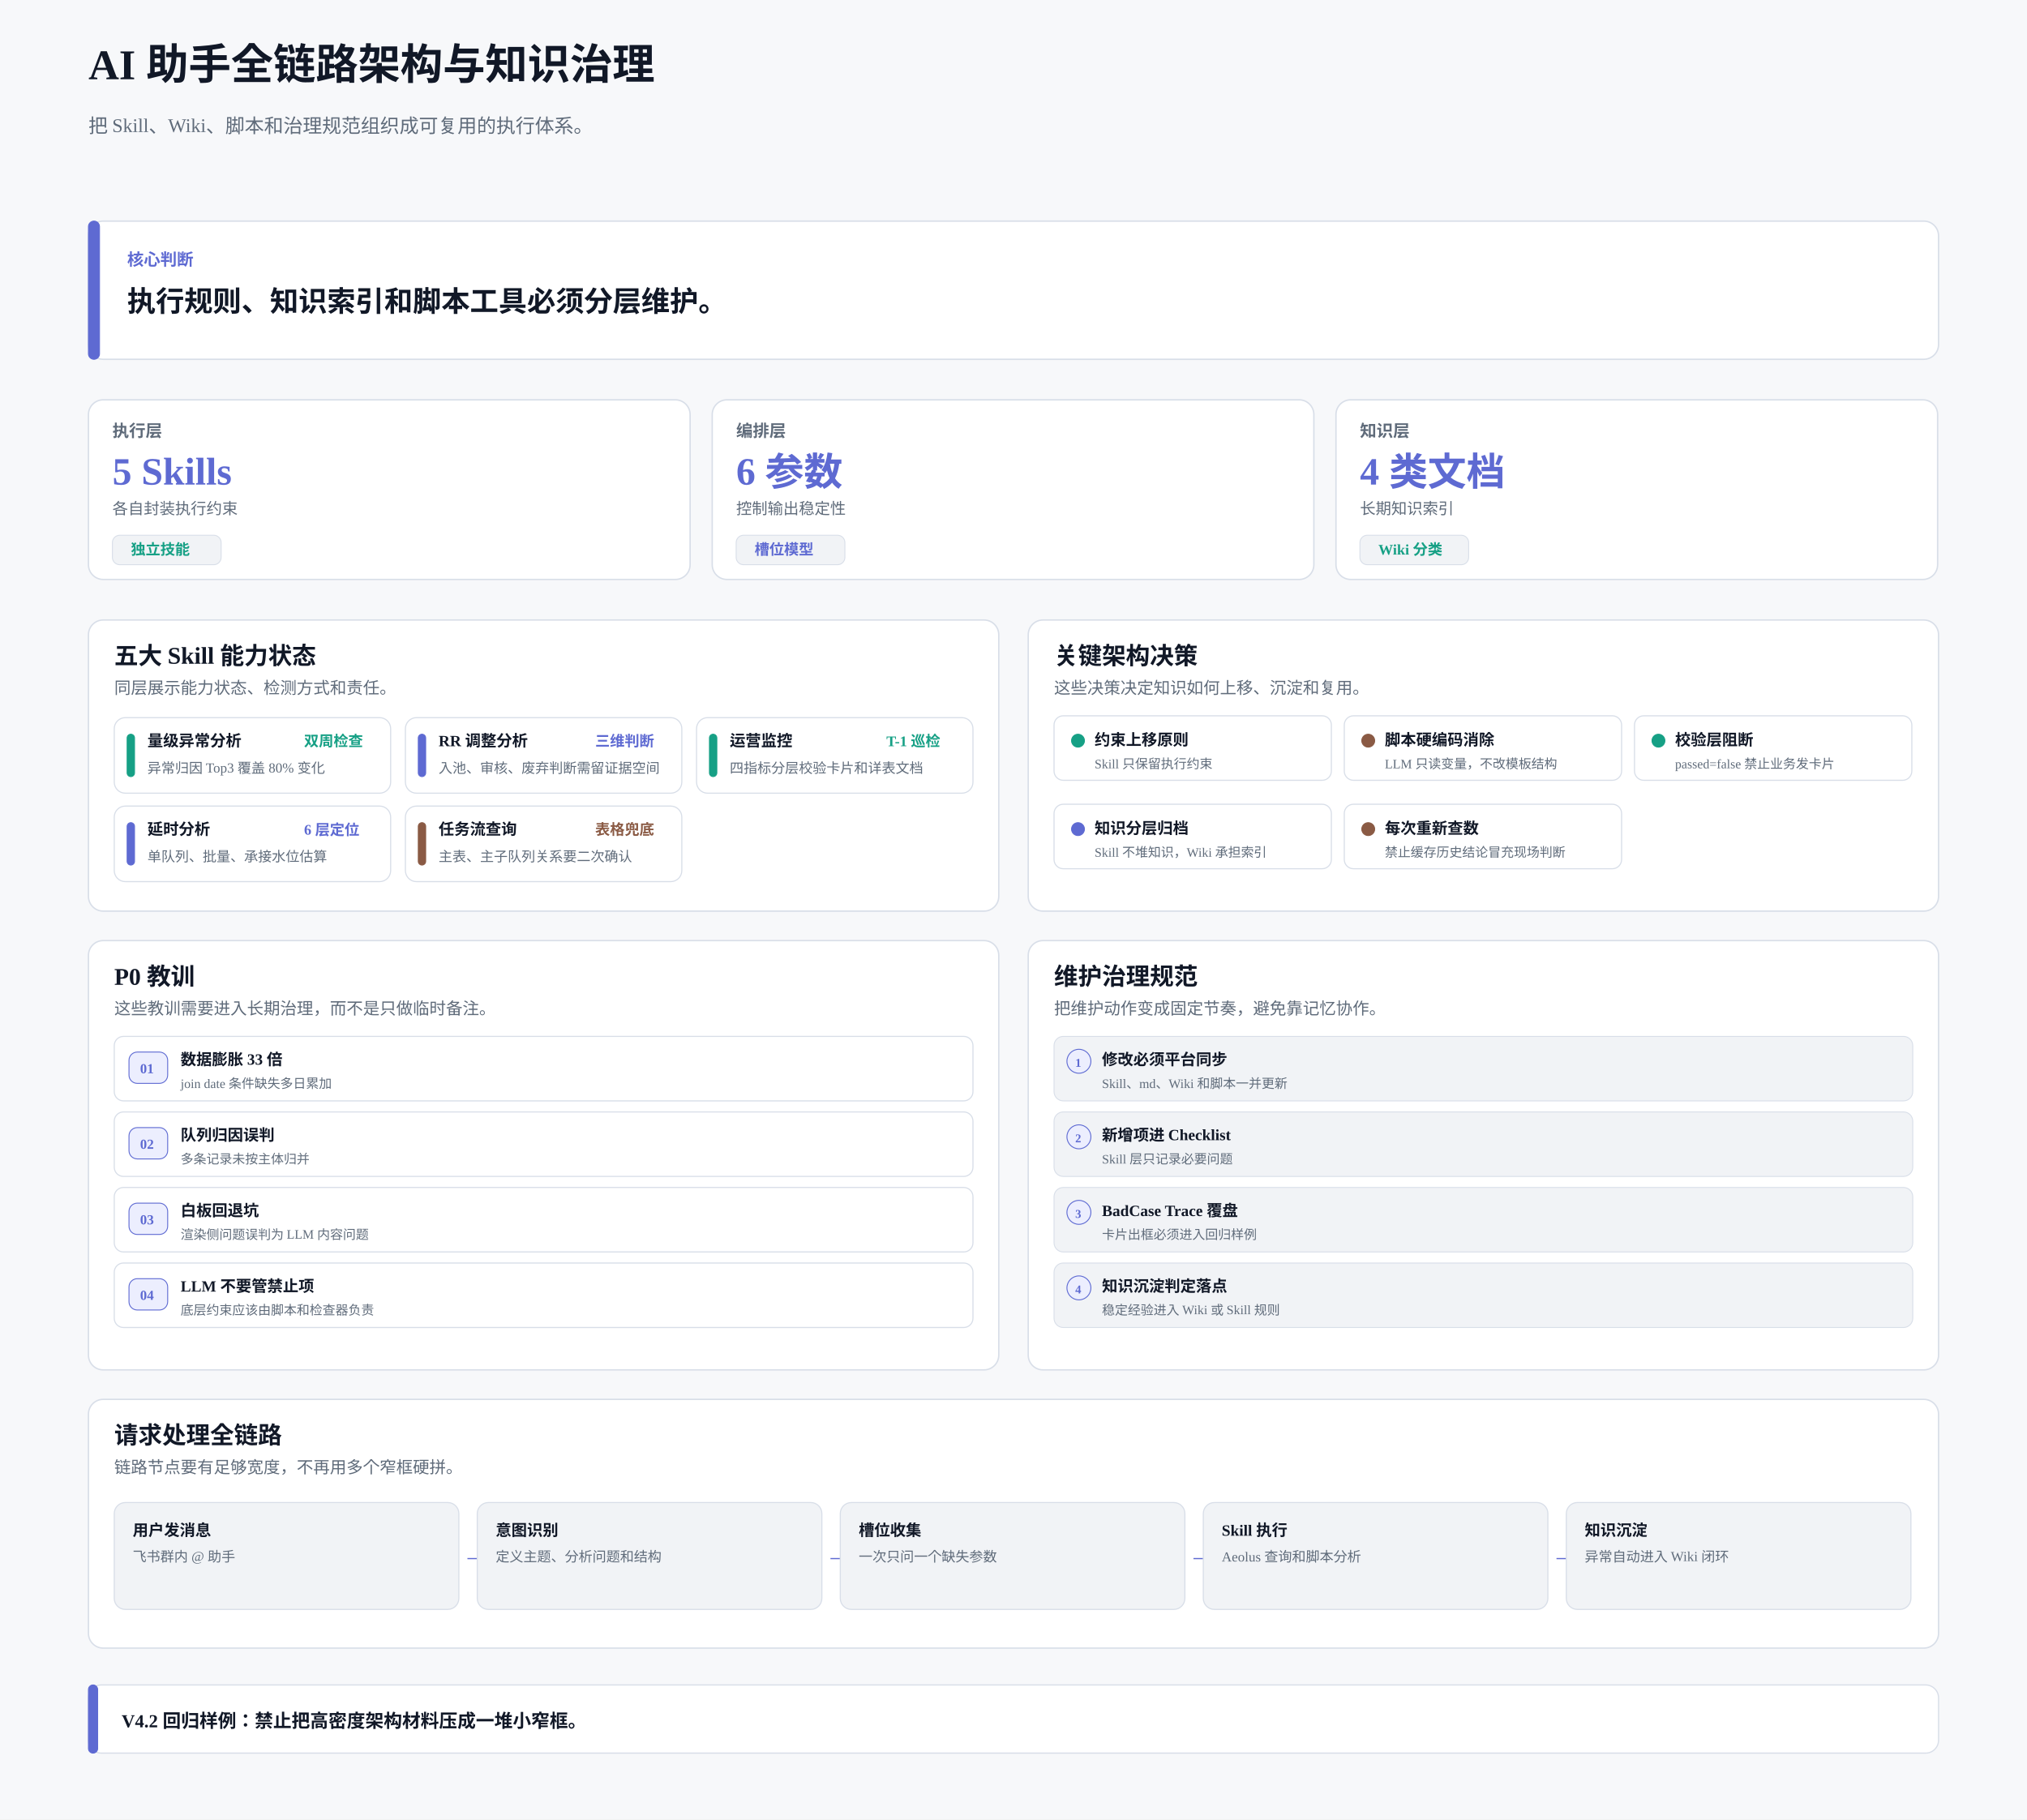
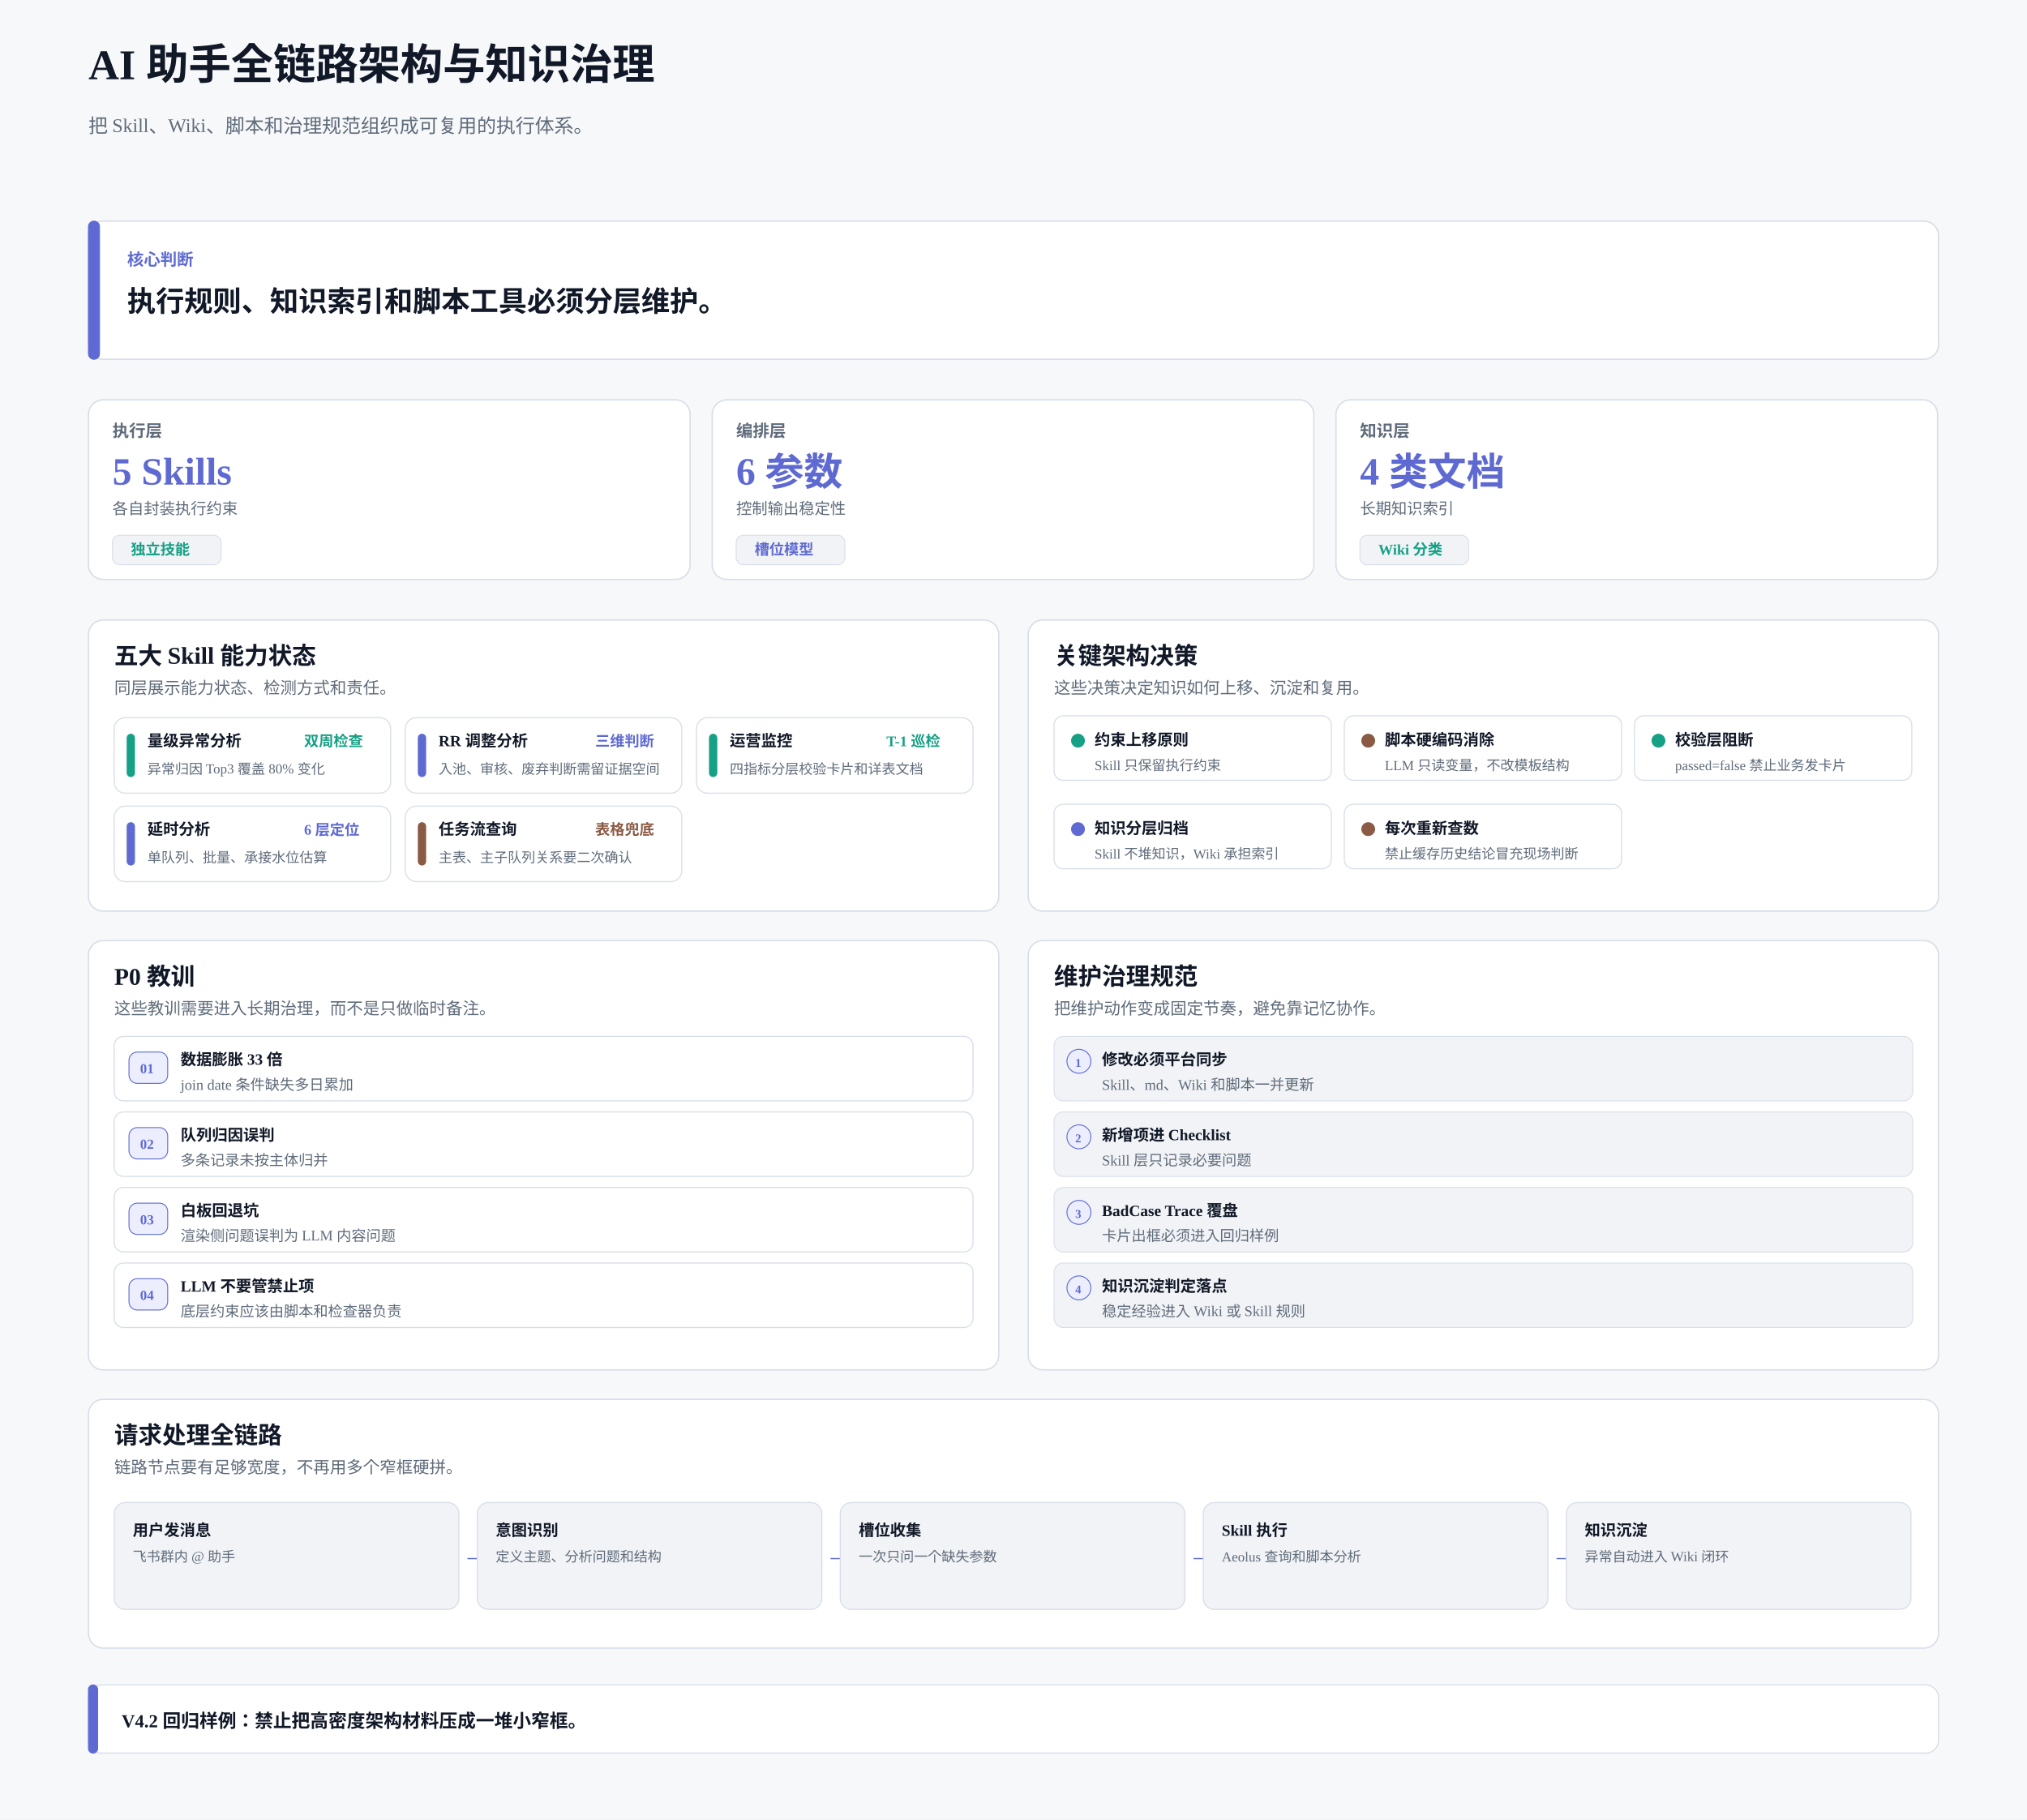
<svg xmlns="http://www.w3.org/2000/svg" width="2200" height="1975" viewBox="0 0 2200 1975" data-layout-engine="v4" data-expression-mode="modular-canvas">
  <rect x="0" y="0" width="2200" height="1975" rx="0" fill="#F7F8FA" stroke="#F7F8FA" stroke-width="0" />
  <g>
    <g data-v43-block="title" data-block-type="title" data-x="96" data-y="40" data-width="2008" data-height="200" data-column="full">
      <text x="96" y="86" font-size="46" fill="#111827" font-weight="700">
        <tspan x="96" dy="0">AI 助手全链路架构与知识治理</tspan>
      </text>
      <text x="96" y="144" font-size="21" fill="#5F6B7A" font-weight="500">
        <tspan x="96" dy="0">把 Skill、Wiki、脚本和治理规范组织成可复用的执行体系。</tspan>
      </text>
    </g>
    <g data-v43-block="statement" data-block-type="statement" data-x="96" data-y="240" data-width="2008" data-height="150" data-column="full">
      <rect x="96" y="240" width="2008" height="150" rx="16" fill="#FFFFFF" stroke="#D8DEE8" stroke-width="1.5" />
      <rect x="96" y="240" width="12" height="150" rx="6" fill="#5E6AD2" stroke="#5E6AD2" stroke-width="1" />
      <text x="138" y="288" font-size="18" fill="#5E6AD2" font-weight="700">
        <tspan x="138" dy="0">核心判断</tspan>
      </text>
      <text x="138" y="338" font-size="31" fill="#111827" font-weight="700">
        <tspan x="138" dy="0">执行规则、知识索引和脚本工具必须分层维护。</tspan>
      </text>
    </g>
    <g data-v43-block="metrics" data-block-type="metric-group" data-x="96" data-y="434" data-width="2008" data-height="195" data-column="full">
      <rect x="96" y="434" width="653" height="195" rx="16" fill="#FFFFFF" stroke="#D8DEE8" stroke-width="1.5" data-tone-group="parallel-metrics" />
      <text x="122" y="474" font-size="18" fill="#5F6B7A" font-weight="700">
        <tspan x="122" dy="0">执行层</tspan>
      </text>
      <text x="122" y="526" font-size="42" fill="#5E6AD2" font-weight="700">
        <tspan x="122" dy="0">5 Skills</tspan>
      </text>
      <text x="122" y="558" font-size="17" fill="#5F6B7A" font-weight="500">
        <tspan x="122" dy="0">各自封装执行约束</tspan>
      </text>
      <rect x="122" y="581" width="118" height="32" rx="8" fill="#F1F3F6" stroke="#D8DEE8" stroke-width="1" />
      <text x="142" y="602" font-size="16" fill="#16A085" font-weight="700">
        <tspan x="142" dy="0">独立技能</tspan>
      </text>
      <rect x="773" y="434" width="653" height="195" rx="16" fill="#FFFFFF" stroke="#D8DEE8" stroke-width="1.5" data-tone-group="parallel-metrics" />
      <text x="799" y="474" font-size="18" fill="#5F6B7A" font-weight="700">
        <tspan x="799" dy="0">编排层</tspan>
      </text>
      <text x="799" y="526" font-size="42" fill="#5E6AD2" font-weight="700">
        <tspan x="799" dy="0">6 参数</tspan>
      </text>
      <text x="799" y="558" font-size="17" fill="#5F6B7A" font-weight="500">
        <tspan x="799" dy="0">控制输出稳定性</tspan>
      </text>
      <rect x="799" y="581" width="118" height="32" rx="8" fill="#F1F3F6" stroke="#D8DEE8" stroke-width="1" />
      <text x="819" y="602" font-size="16" fill="#5E6AD2" font-weight="700">
        <tspan x="819" dy="0">槽位模型</tspan>
      </text>
      <rect x="1450" y="434" width="653" height="195" rx="16" fill="#FFFFFF" stroke="#D8DEE8" stroke-width="1.5" data-tone-group="parallel-metrics" />
      <text x="1476" y="474" font-size="18" fill="#5F6B7A" font-weight="700">
        <tspan x="1476" dy="0">知识层</tspan>
      </text>
      <text x="1476" y="526" font-size="42" fill="#5E6AD2" font-weight="700">
        <tspan x="1476" dy="0">4 类文档</tspan>
      </text>
      <text x="1476" y="558" font-size="17" fill="#5F6B7A" font-weight="500">
        <tspan x="1476" dy="0">长期知识索引</tspan>
      </text>
      <rect x="1476" y="581" width="118" height="32" rx="8" fill="#F1F3F6" stroke="#D8DEE8" stroke-width="1" />
      <text x="1496" y="602" font-size="16" fill="#16A085" font-weight="700">
        <tspan x="1496" dy="0">Wiki 分类</tspan>
      </text>
    </g>
    <g data-v43-block="status-board-1" data-block-type="status-board" data-x="96" data-y="673" data-width="988" data-height="316" data-column="left" data-component-variant="status-grid" data-row="0" data-span="6" data-density="sparse" data-preferred-width="988" data-text-units="155" data-item-count="5" data-item-layout="grid-2" data-layout-reason="compact-status-items">
      <rect x="96" y="673" width="988" height="316" rx="16" fill="#FFFFFF" stroke="#D8DEE8" stroke-width="1.5" />
      <text x="124" y="721" font-size="26" fill="#111827" font-weight="700">
        <tspan x="124" dy="0">五大 Skill 能力状态</tspan>
      </text>
      <text x="124" y="753" font-size="18" fill="#5F6B7A" font-weight="500">
        <tspan x="124" dy="0">同层展示能力状态、检测方式和责任。</tspan>
      </text>
      <rect x="124" y="779" width="300" height="82" rx="12" fill="#FFFFFF" stroke="#D8DEE8" stroke-width="1.2" />
      <rect x="138" y="797" width="8" height="46" rx="4" fill="#16A085" stroke="#16A085" stroke-width="1" />
      <text x="160" y="810" font-size="17" fill="#111827" font-weight="700">
        <tspan x="160" dy="0">量级异常分析</tspan>
      </text>
      <text x="330" y="810" font-size="16" fill="#16A085" font-weight="700">
        <tspan x="330" dy="0">双周检查</tspan>
      </text>
-       <text x="160" y="839" font-size="15" fill="#5F6B7A" font-weight="500">
+       <text x="160" y="840" font-size="15" fill="#5F6B7A" font-weight="500">
        <tspan x="160" dy="0">异常归因 Top3 覆盖 80% 变化</tspan>
      </text>
      <rect x="440" y="779" width="300" height="82" rx="12" fill="#FFFFFF" stroke="#D8DEE8" stroke-width="1.2" />
      <rect x="454" y="797" width="8" height="46" rx="4" fill="#5E6AD2" stroke="#5E6AD2" stroke-width="1" />
      <text x="476" y="810" font-size="17" fill="#111827" font-weight="700">
        <tspan x="476" dy="0">RR 调整分析</tspan>
      </text>
      <text x="646" y="810" font-size="16" fill="#5E6AD2" font-weight="700">
        <tspan x="646" dy="0">三维判断</tspan>
      </text>
-       <text x="476" y="839" font-size="15" fill="#5F6B7A" font-weight="500">
+       <text x="476" y="840" font-size="15" fill="#5F6B7A" font-weight="500">
        <tspan x="476" dy="0">入池、审核、废弃判断需留证据空间</tspan>
      </text>
      <rect x="756" y="779" width="300" height="82" rx="12" fill="#FFFFFF" stroke="#D8DEE8" stroke-width="1.2" />
      <rect x="770" y="797" width="8" height="46" rx="4" fill="#16A085" stroke="#16A085" stroke-width="1" />
      <text x="792" y="810" font-size="17" fill="#111827" font-weight="700">
        <tspan x="792" dy="0">运营监控</tspan>
      </text>
      <text x="962" y="810" font-size="16" fill="#16A085" font-weight="700">
        <tspan x="962" dy="0">T-1 巡检</tspan>
      </text>
-       <text x="792" y="839" font-size="15" fill="#5F6B7A" font-weight="500">
+       <text x="792" y="840" font-size="15" fill="#5F6B7A" font-weight="500">
        <tspan x="792" dy="0">四指标分层校验卡片和详表文档</tspan>
      </text>
      <rect x="124" y="875" width="300" height="82" rx="12" fill="#FFFFFF" stroke="#D8DEE8" stroke-width="1.2" />
      <rect x="138" y="893" width="8" height="46" rx="4" fill="#5E6AD2" stroke="#5E6AD2" stroke-width="1" />
      <text x="160" y="906" font-size="17" fill="#111827" font-weight="700">
        <tspan x="160" dy="0">延时分析</tspan>
      </text>
      <text x="330" y="906" font-size="16" fill="#5E6AD2" font-weight="700">
        <tspan x="330" dy="0">6 层定位</tspan>
      </text>
-       <text x="160" y="935" font-size="15" fill="#5F6B7A" font-weight="500">
+       <text x="160" y="936" font-size="15" fill="#5F6B7A" font-weight="500">
        <tspan x="160" dy="0">单队列、批量、承接水位估算</tspan>
      </text>
      <rect x="440" y="875" width="300" height="82" rx="12" fill="#FFFFFF" stroke="#D8DEE8" stroke-width="1.2" />
      <rect x="454" y="893" width="8" height="46" rx="4" fill="#8A5A44" stroke="#8A5A44" stroke-width="1" />
      <text x="476" y="906" font-size="17" fill="#111827" font-weight="700">
        <tspan x="476" dy="0">任务流查询</tspan>
      </text>
      <text x="646" y="906" font-size="16" fill="#8A5A44" font-weight="700">
        <tspan x="646" dy="0">表格兜底</tspan>
      </text>
-       <text x="476" y="935" font-size="15" fill="#5F6B7A" font-weight="500">
+       <text x="476" y="936" font-size="15" fill="#5F6B7A" font-weight="500">
        <tspan x="476" dy="0">主表、主子队列关系要二次确认</tspan>
      </text>
    </g>
    <g data-v43-block="risk-list-2" data-block-type="risk-list" data-x="1116" data-y="673" data-width="988" data-height="316" data-column="right" data-component-variant="risk-cluster" data-row="0" data-span="6" data-density="medium" data-preferred-width="988" data-text-units="137" data-item-count="5" data-item-layout="grid-3" data-layout-reason="compact-risk-cluster">
      <rect x="1116" y="673" width="988" height="316" rx="16" fill="#FFFFFF" stroke="#D8DEE8" stroke-width="1.5" />
      <text x="1144" y="721" font-size="26" fill="#111827" font-weight="700">
        <tspan x="1144" dy="0">关键架构决策</tspan>
      </text>
      <text x="1144" y="753" font-size="18" fill="#5F6B7A" font-weight="500">
        <tspan x="1144" dy="0">这些决策决定知识如何上移、沉淀和复用。</tspan>
      </text>
      <rect x="1144" y="777" width="301" height="70" rx="10" fill="#FFFFFF" stroke="#D8DEE8" stroke-width="1.2" data-v4-risk-item="0" />
      <circle cx="1170" cy="804" r="7" fill="#16A085" stroke="#16A085" stroke-width="1" />
      <text x="1188" y="809" font-size="17" fill="#111827" font-weight="700">
        <tspan x="1188" dy="0">约束上移原则</tspan>
      </text>
-       <text x="1188" y="834" font-size="14" fill="#5F6B7A" font-weight="500">
+       <text x="1188" y="836" font-size="15" fill="#5F6B7A" font-weight="500">
        <tspan x="1188" dy="0">Skill 只保留执行约束</tspan>
      </text>
      <rect x="1459" y="777" width="301" height="70" rx="10" fill="#FFFFFF" stroke="#D8DEE8" stroke-width="1.2" data-v4-risk-item="1" />
      <circle cx="1485" cy="804" r="7" fill="#8A5A44" stroke="#8A5A44" stroke-width="1" />
      <text x="1503" y="809" font-size="17" fill="#111827" font-weight="700">
        <tspan x="1503" dy="0">脚本硬编码消除</tspan>
      </text>
-       <text x="1503" y="834" font-size="14" fill="#5F6B7A" font-weight="500">
+       <text x="1503" y="836" font-size="15" fill="#5F6B7A" font-weight="500">
        <tspan x="1503" dy="0">LLM 只读变量，不改模板结构</tspan>
      </text>
      <rect x="1774" y="777" width="301" height="70" rx="10" fill="#FFFFFF" stroke="#D8DEE8" stroke-width="1.2" data-v4-risk-item="2" />
      <circle cx="1800" cy="804" r="7" fill="#16A085" stroke="#16A085" stroke-width="1" />
      <text x="1818" y="809" font-size="17" fill="#111827" font-weight="700">
        <tspan x="1818" dy="0">校验层阻断</tspan>
      </text>
-       <text x="1818" y="834" font-size="14" fill="#5F6B7A" font-weight="500">
+       <text x="1818" y="836" font-size="15" fill="#5F6B7A" font-weight="500">
        <tspan x="1818" dy="0">passed=false 禁止业务发卡片</tspan>
      </text>
      <rect x="1144" y="873" width="301" height="70" rx="10" fill="#FFFFFF" stroke="#D8DEE8" stroke-width="1.2" data-v4-risk-item="3" />
      <circle cx="1170" cy="900" r="7" fill="#5E6AD2" stroke="#5E6AD2" stroke-width="1" />
      <text x="1188" y="905" font-size="17" fill="#111827" font-weight="700">
        <tspan x="1188" dy="0">知识分层归档</tspan>
      </text>
-       <text x="1188" y="930" font-size="14" fill="#5F6B7A" font-weight="500">
+       <text x="1188" y="932" font-size="15" fill="#5F6B7A" font-weight="500">
        <tspan x="1188" dy="0">Skill 不堆知识，Wiki 承担索引</tspan>
      </text>
      <rect x="1459" y="873" width="301" height="70" rx="10" fill="#FFFFFF" stroke="#D8DEE8" stroke-width="1.2" data-v4-risk-item="4" />
      <circle cx="1485" cy="900" r="7" fill="#8A5A44" stroke="#8A5A44" stroke-width="1" />
      <text x="1503" y="905" font-size="17" fill="#111827" font-weight="700">
        <tspan x="1503" dy="0">每次重新查数</tspan>
      </text>
-       <text x="1503" y="930" font-size="14" fill="#5F6B7A" font-weight="500">
+       <text x="1503" y="932" font-size="15" fill="#5F6B7A" font-weight="500">
        <tspan x="1503" dy="0">禁止缓存历史结论冒充现场判断</tspan>
      </text>
    </g>
    <g data-v43-block="evidence-list-3" data-block-type="evidence-list" data-x="96" data-y="1021" data-width="988" data-height="466" data-column="left" data-component-variant="evidence-tiles" data-row="1" data-span="6" data-density="medium" data-preferred-width="988" data-text-units="118" data-item-count="4" data-item-layout="rows" data-layout-reason="moderate-parallel-items">
      <rect x="96" y="1021" width="988" height="466" rx="16" fill="#FFFFFF" stroke="#D8DEE8" stroke-width="1.5" />
      <text x="124" y="1069" font-size="26" fill="#111827" font-weight="700">
        <tspan x="124" dy="0">P0 教训</tspan>
      </text>
      <text x="124" y="1101" font-size="18" fill="#5F6B7A" font-weight="500">
        <tspan x="124" dy="0">这些教训需要进入长期治理，而不是只做临时备注。</tspan>
      </text>
      <rect x="124" y="1125" width="932" height="70" rx="10" fill="#FFFFFF" stroke="#D8DEE8" stroke-width="1.2" data-v4-evidence-item="0" />
      <rect x="140" y="1142" width="42" height="34" rx="9" fill="#ECEEFE" stroke="#5E6AD2" stroke-width="1" />
      <text x="152" y="1165" font-size="15" fill="#5E6AD2" font-weight="700">
        <tspan x="152" dy="0">01</tspan>
      </text>
      <text x="196" y="1156" font-size="17" fill="#111827" font-weight="700">
        <tspan x="196" dy="0">数据膨胀 33 倍</tspan>
      </text>
-       <text x="196" y="1181" font-size="14" fill="#5F6B7A" font-weight="500">
+       <text x="196" y="1183" font-size="16" fill="#5F6B7A" font-weight="500">
        <tspan x="196" dy="0">join date 条件缺失多日累加</tspan>
      </text>
      <rect x="124" y="1207" width="932" height="70" rx="10" fill="#FFFFFF" stroke="#D8DEE8" stroke-width="1.2" data-v4-evidence-item="1" />
      <rect x="140" y="1224" width="42" height="34" rx="9" fill="#ECEEFE" stroke="#5E6AD2" stroke-width="1" />
      <text x="152" y="1247" font-size="15" fill="#5E6AD2" font-weight="700">
        <tspan x="152" dy="0">02</tspan>
      </text>
      <text x="196" y="1238" font-size="17" fill="#111827" font-weight="700">
        <tspan x="196" dy="0">队列归因误判</tspan>
      </text>
-       <text x="196" y="1263" font-size="14" fill="#5F6B7A" font-weight="500">
+       <text x="196" y="1265" font-size="16" fill="#5F6B7A" font-weight="500">
        <tspan x="196" dy="0">多条记录未按主体归并</tspan>
      </text>
      <rect x="124" y="1289" width="932" height="70" rx="10" fill="#FFFFFF" stroke="#D8DEE8" stroke-width="1.2" data-v4-evidence-item="2" />
      <rect x="140" y="1306" width="42" height="34" rx="9" fill="#ECEEFE" stroke="#5E6AD2" stroke-width="1" />
      <text x="152" y="1329" font-size="15" fill="#5E6AD2" font-weight="700">
        <tspan x="152" dy="0">03</tspan>
      </text>
      <text x="196" y="1320" font-size="17" fill="#111827" font-weight="700">
        <tspan x="196" dy="0">白板回退坑</tspan>
      </text>
-       <text x="196" y="1345" font-size="14" fill="#5F6B7A" font-weight="500">
+       <text x="196" y="1347" font-size="16" fill="#5F6B7A" font-weight="500">
        <tspan x="196" dy="0">渲染侧问题误判为 LLM 内容问题</tspan>
      </text>
      <rect x="124" y="1371" width="932" height="70" rx="10" fill="#FFFFFF" stroke="#D8DEE8" stroke-width="1.2" data-v4-evidence-item="3" />
      <rect x="140" y="1388" width="42" height="34" rx="9" fill="#ECEEFE" stroke="#5E6AD2" stroke-width="1" />
      <text x="152" y="1411" font-size="15" fill="#5E6AD2" font-weight="700">
        <tspan x="152" dy="0">04</tspan>
      </text>
      <text x="196" y="1402" font-size="17" fill="#111827" font-weight="700">
        <tspan x="196" dy="0">LLM 不要管禁止项</tspan>
      </text>
-       <text x="196" y="1427" font-size="14" fill="#5F6B7A" font-weight="500">
+       <text x="196" y="1429" font-size="16" fill="#5F6B7A" font-weight="500">
        <tspan x="196" dy="0">底层约束应该由脚本和检查器负责</tspan>
      </text>
    </g>
    <g data-v43-block="action-list-4" data-block-type="action-list" data-x="1116" data-y="1021" data-width="988" data-height="466" data-column="right" data-component-variant="action-checklist" data-row="1" data-span="6" data-density="medium" data-preferred-width="988" data-text-units="141" data-item-count="4" data-item-layout="rows" data-layout-reason="moderate-parallel-items">
      <rect x="1116" y="1021" width="988" height="466" rx="16" fill="#FFFFFF" stroke="#D8DEE8" stroke-width="1.5" />
      <text x="1144" y="1069" font-size="26" fill="#111827" font-weight="700">
        <tspan x="1144" dy="0">维护治理规范</tspan>
      </text>
      <text x="1144" y="1101" font-size="18" fill="#5F6B7A" font-weight="500">
        <tspan x="1144" dy="0">把维护动作变成固定节奏，避免靠记忆协作。</tspan>
      </text>
      <rect x="1144" y="1125" width="932" height="70" rx="10" fill="#F1F3F6" stroke="#D8DEE8" stroke-width="1" data-v4-action-item="0" />
      <circle cx="1171" cy="1152" r="13" fill="#ECEEFE" stroke="#5E6AD2" stroke-width="1" />
      <text x="1167" y="1158" font-size="13" fill="#5E6AD2" font-weight="700">
        <tspan x="1167" dy="0">1</tspan>
      </text>
      <text x="1196" y="1156" font-size="17" fill="#111827" font-weight="700">
        <tspan x="1196" dy="0">修改必须平台同步</tspan>
      </text>
-       <text x="1196" y="1181" font-size="14" fill="#5F6B7A" font-weight="500">
+       <text x="1196" y="1183" font-size="16" fill="#5F6B7A" font-weight="500">
        <tspan x="1196" dy="0">Skill、md、Wiki 和脚本一并更新</tspan>
      </text>
      <rect x="1144" y="1207" width="932" height="70" rx="10" fill="#F1F3F6" stroke="#D8DEE8" stroke-width="1" data-v4-action-item="1" />
      <circle cx="1171" cy="1234" r="13" fill="#ECEEFE" stroke="#5E6AD2" stroke-width="1" />
      <text x="1167" y="1240" font-size="13" fill="#5E6AD2" font-weight="700">
        <tspan x="1167" dy="0">2</tspan>
      </text>
      <text x="1196" y="1238" font-size="17" fill="#111827" font-weight="700">
        <tspan x="1196" dy="0">新增项进 Checklist</tspan>
      </text>
-       <text x="1196" y="1263" font-size="14" fill="#5F6B7A" font-weight="500">
+       <text x="1196" y="1265" font-size="16" fill="#5F6B7A" font-weight="500">
        <tspan x="1196" dy="0">Skill 层只记录必要问题</tspan>
      </text>
      <rect x="1144" y="1289" width="932" height="70" rx="10" fill="#F1F3F6" stroke="#D8DEE8" stroke-width="1" data-v4-action-item="2" />
      <circle cx="1171" cy="1316" r="13" fill="#ECEEFE" stroke="#5E6AD2" stroke-width="1" />
      <text x="1167" y="1322" font-size="13" fill="#5E6AD2" font-weight="700">
        <tspan x="1167" dy="0">3</tspan>
      </text>
      <text x="1196" y="1320" font-size="17" fill="#111827" font-weight="700">
        <tspan x="1196" dy="0">BadCase Trace 覆盘</tspan>
      </text>
-       <text x="1196" y="1345" font-size="14" fill="#5F6B7A" font-weight="500">
+       <text x="1196" y="1347" font-size="16" fill="#5F6B7A" font-weight="500">
        <tspan x="1196" dy="0">卡片出框必须进入回归样例</tspan>
      </text>
      <rect x="1144" y="1371" width="932" height="70" rx="10" fill="#F1F3F6" stroke="#D8DEE8" stroke-width="1" data-v4-action-item="3" />
      <circle cx="1171" cy="1398" r="13" fill="#ECEEFE" stroke="#5E6AD2" stroke-width="1" />
      <text x="1167" y="1404" font-size="13" fill="#5E6AD2" font-weight="700">
        <tspan x="1167" dy="0">4</tspan>
      </text>
      <text x="1196" y="1402" font-size="17" fill="#111827" font-weight="700">
        <tspan x="1196" dy="0">知识沉淀判定落点</tspan>
      </text>
-       <text x="1196" y="1427" font-size="14" fill="#5F6B7A" font-weight="500">
+       <text x="1196" y="1429" font-size="16" fill="#5F6B7A" font-weight="500">
        <tspan x="1196" dy="0">稳定经验进入 Wiki 或 Skill 规则</tspan>
      </text>
    </g>
    <g data-v43-block="mini-roadmap-5" data-block-type="mini-roadmap" data-x="96" data-y="1519" data-width="2008" data-height="270" data-column="full" data-row="2" data-span="12" data-density="medium" data-preferred-width="2008" data-text-units="112" data-item-count="5" data-item-layout="rows" data-layout-reason="directional-reading">
      <rect x="96" y="1519" width="2008" height="270" rx="16" fill="#FFFFFF" stroke="#D8DEE8" stroke-width="1.5" />
      <text x="124" y="1567" font-size="26" fill="#111827" font-weight="700">
        <tspan x="124" dy="0">请求处理全链路</tspan>
      </text>
      <text x="124" y="1599" font-size="18" fill="#5F6B7A" font-weight="500">
        <tspan x="124" dy="0">链路节点要有足够宽度，不再用多个窄框硬拼。</tspan>
      </text>
      <rect x="124" y="1631" width="374" height="116" rx="12" fill="#F1F3F6" stroke="#D8DEE8" stroke-width="1.2" />
      <text x="144" y="1667" font-size="17" fill="#111827" font-weight="700">
        <tspan x="144" dy="0">用户发消息</tspan>
      </text>
      <text x="144" y="1695" font-size="15" fill="#5F6B7A" font-weight="500">
        <tspan x="144" dy="0">飞书群内 @ 助手</tspan>
      </text>
      <text x="501" y="1697" font-size="31" fill="#5E6AD2" font-weight="700">
        <tspan x="501" dy="0">→</tspan>
      </text>
      <rect x="518" y="1631" width="374" height="116" rx="12" fill="#F1F3F6" stroke="#D8DEE8" stroke-width="1.2" />
      <text x="538" y="1667" font-size="17" fill="#111827" font-weight="700">
        <tspan x="538" dy="0">意图识别</tspan>
      </text>
      <text x="538" y="1695" font-size="15" fill="#5F6B7A" font-weight="500">
        <tspan x="538" dy="0">定义主题、分析问题和结构</tspan>
      </text>
      <text x="895" y="1697" font-size="31" fill="#5E6AD2" font-weight="700">
        <tspan x="895" dy="0">→</tspan>
      </text>
      <rect x="912" y="1631" width="374" height="116" rx="12" fill="#F1F3F6" stroke="#D8DEE8" stroke-width="1.2" />
      <text x="932" y="1667" font-size="17" fill="#111827" font-weight="700">
        <tspan x="932" dy="0">槽位收集</tspan>
      </text>
      <text x="932" y="1695" font-size="15" fill="#5F6B7A" font-weight="500">
        <tspan x="932" dy="0">一次只问一个缺失参数</tspan>
      </text>
      <text x="1289" y="1697" font-size="31" fill="#5E6AD2" font-weight="700">
        <tspan x="1289" dy="0">→</tspan>
      </text>
      <rect x="1306" y="1631" width="374" height="116" rx="12" fill="#F1F3F6" stroke="#D8DEE8" stroke-width="1.2" />
      <text x="1326" y="1667" font-size="17" fill="#111827" font-weight="700">
        <tspan x="1326" dy="0">Skill 执行</tspan>
      </text>
      <text x="1326" y="1695" font-size="15" fill="#5F6B7A" font-weight="500">
        <tspan x="1326" dy="0">Aeolus 查询和脚本分析</tspan>
      </text>
      <text x="1683" y="1697" font-size="31" fill="#5E6AD2" font-weight="700">
        <tspan x="1683" dy="0">→</tspan>
      </text>
      <rect x="1700" y="1631" width="374" height="116" rx="12" fill="#F1F3F6" stroke="#D8DEE8" stroke-width="1.2" />
      <text x="1720" y="1667" font-size="17" fill="#111827" font-weight="700">
        <tspan x="1720" dy="0">知识沉淀</tspan>
      </text>
      <text x="1720" y="1695" font-size="15" fill="#5F6B7A" font-weight="500">
        <tspan x="1720" dy="0">异常自动进入 Wiki 闭环</tspan>
      </text>
    </g>
    <g data-v43-block="footer" data-block-type="footer" data-x="96" data-y="1829" data-width="2008" data-height="74" data-column="full">
      <rect x="96" y="1829" width="2008" height="74" rx="14" fill="#FFFFFF" stroke="#D8DEE8" stroke-width="1.3" />
      <rect x="96" y="1829" width="10" height="74" rx="5" fill="#5E6AD2" stroke="#5E6AD2" stroke-width="1" />
      <text x="132" y="1875" font-size="20" fill="#111827" font-weight="700">
        <tspan x="132" dy="0">V4.2 回归样例：禁止把高密度架构材料压成一堆小窄框。</tspan>
      </text>
    </g>
  </g>
</svg>
